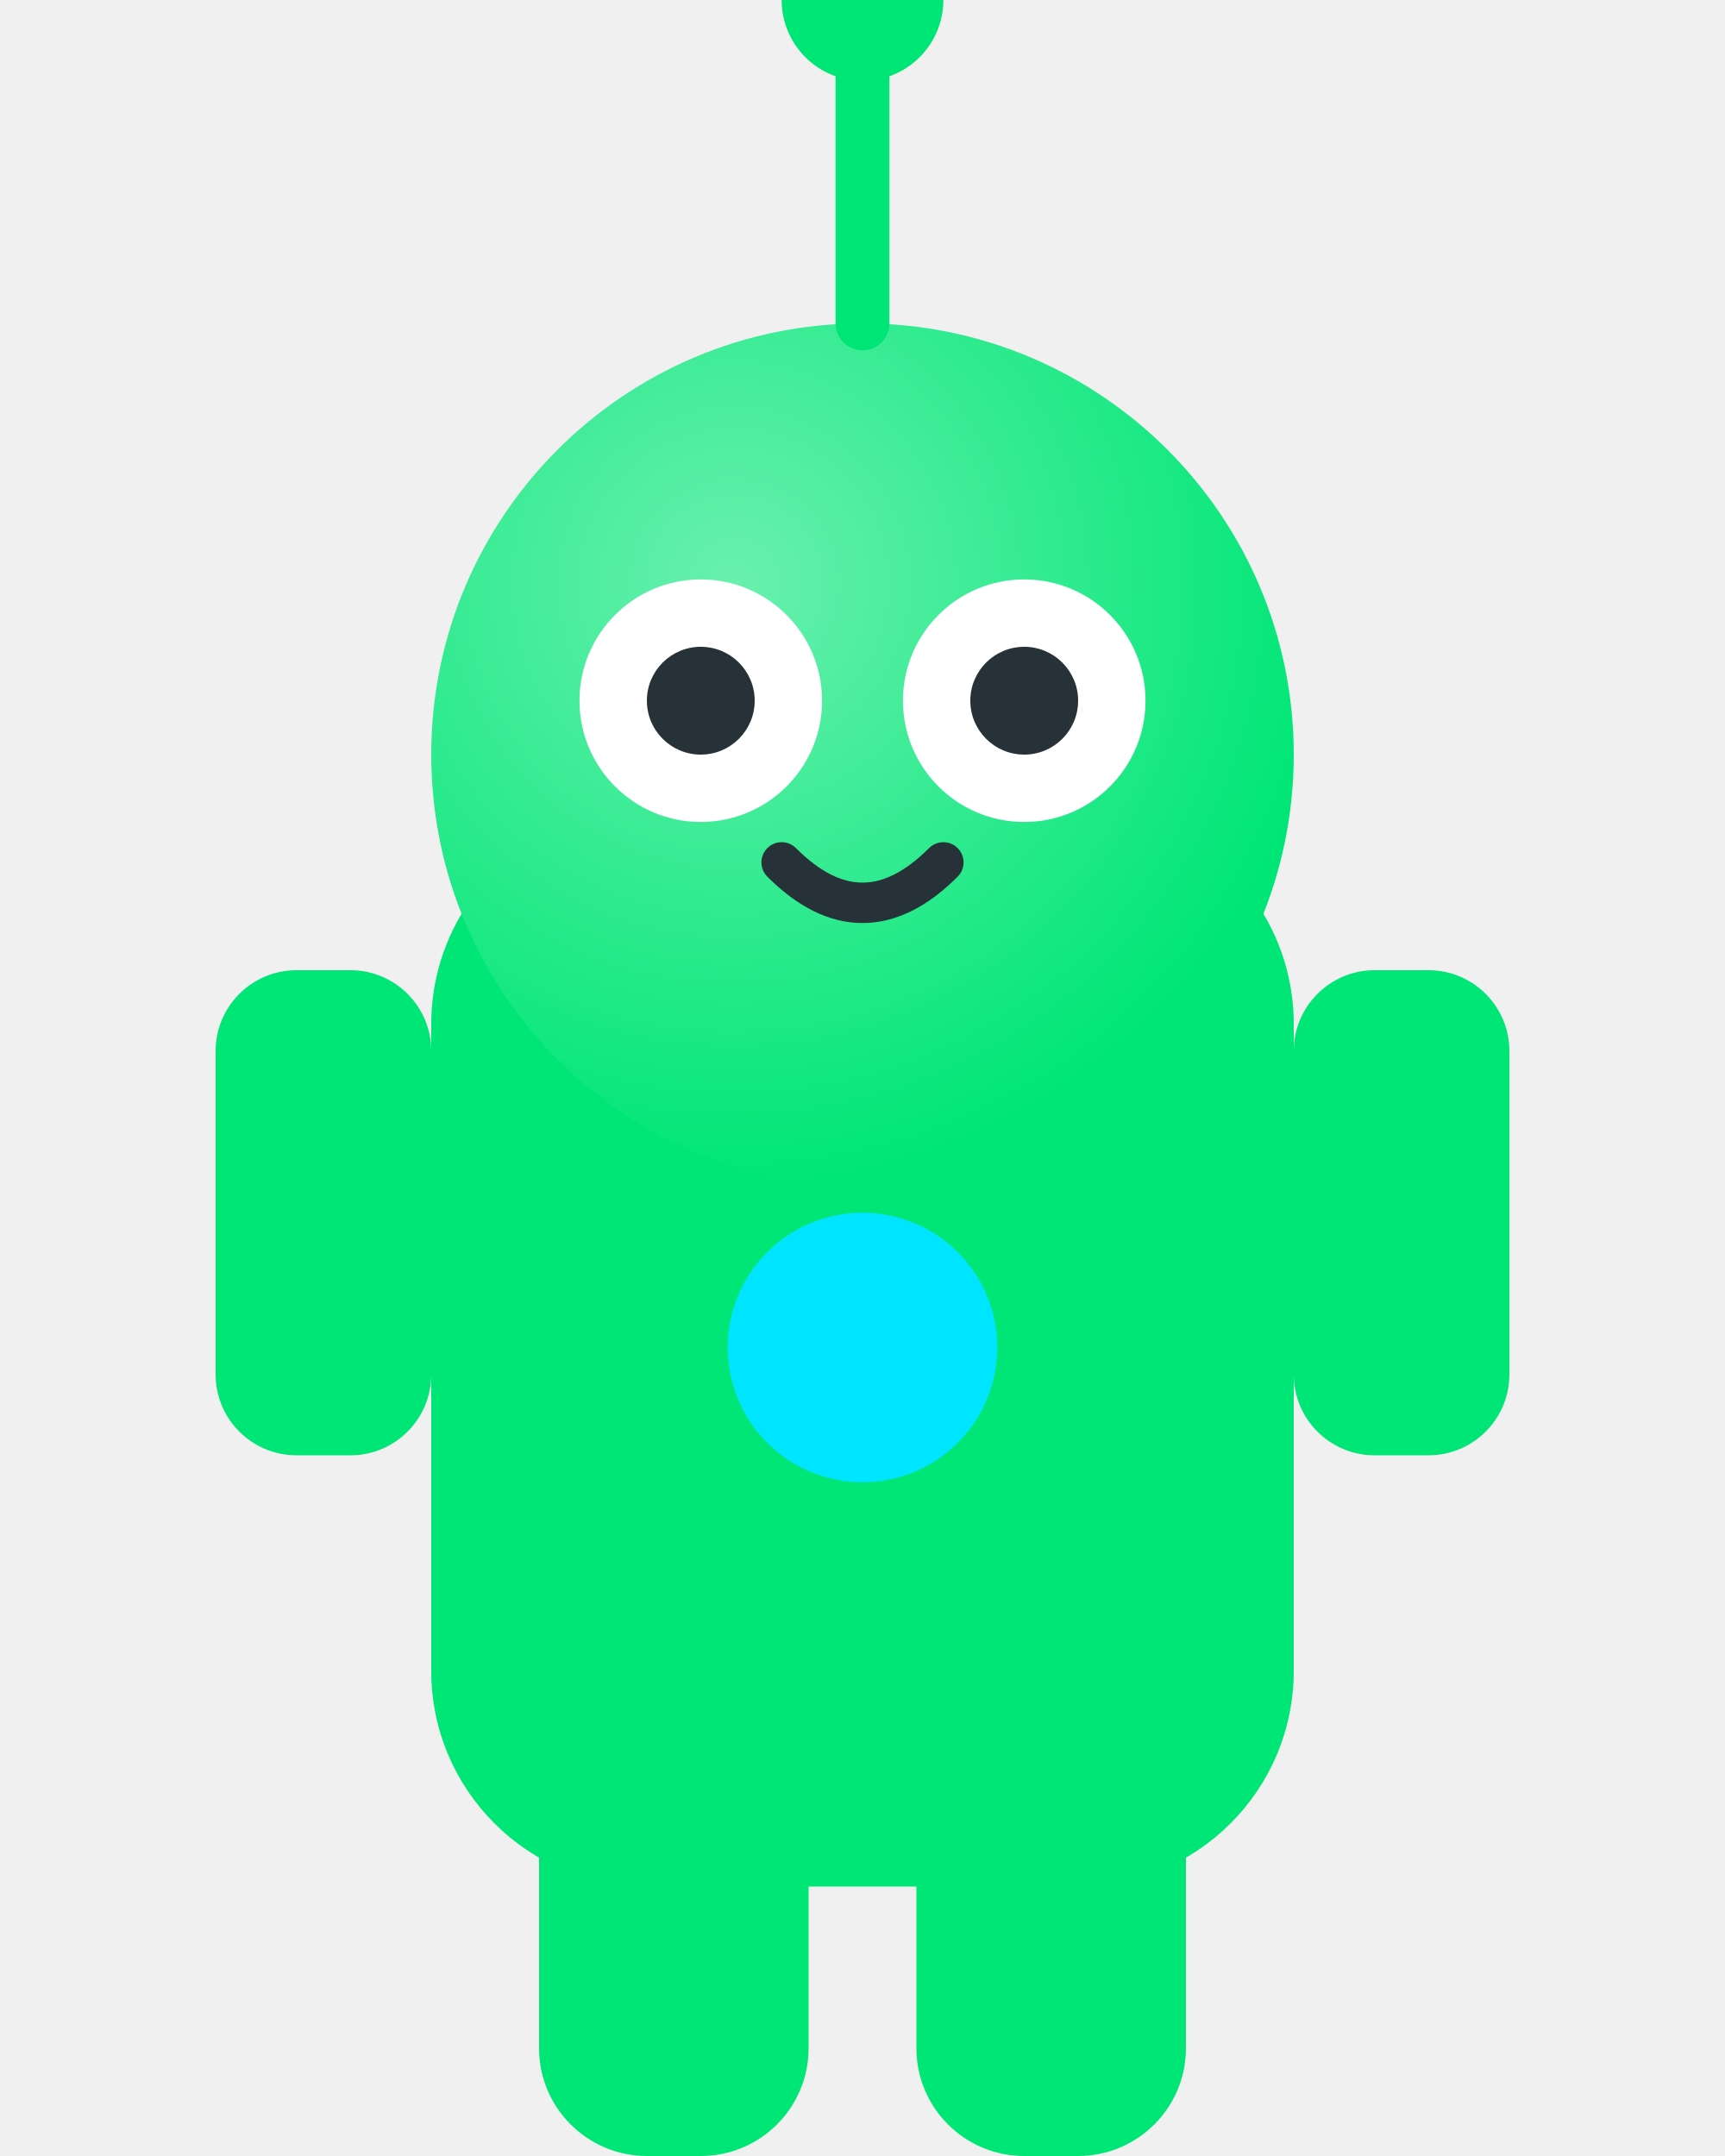
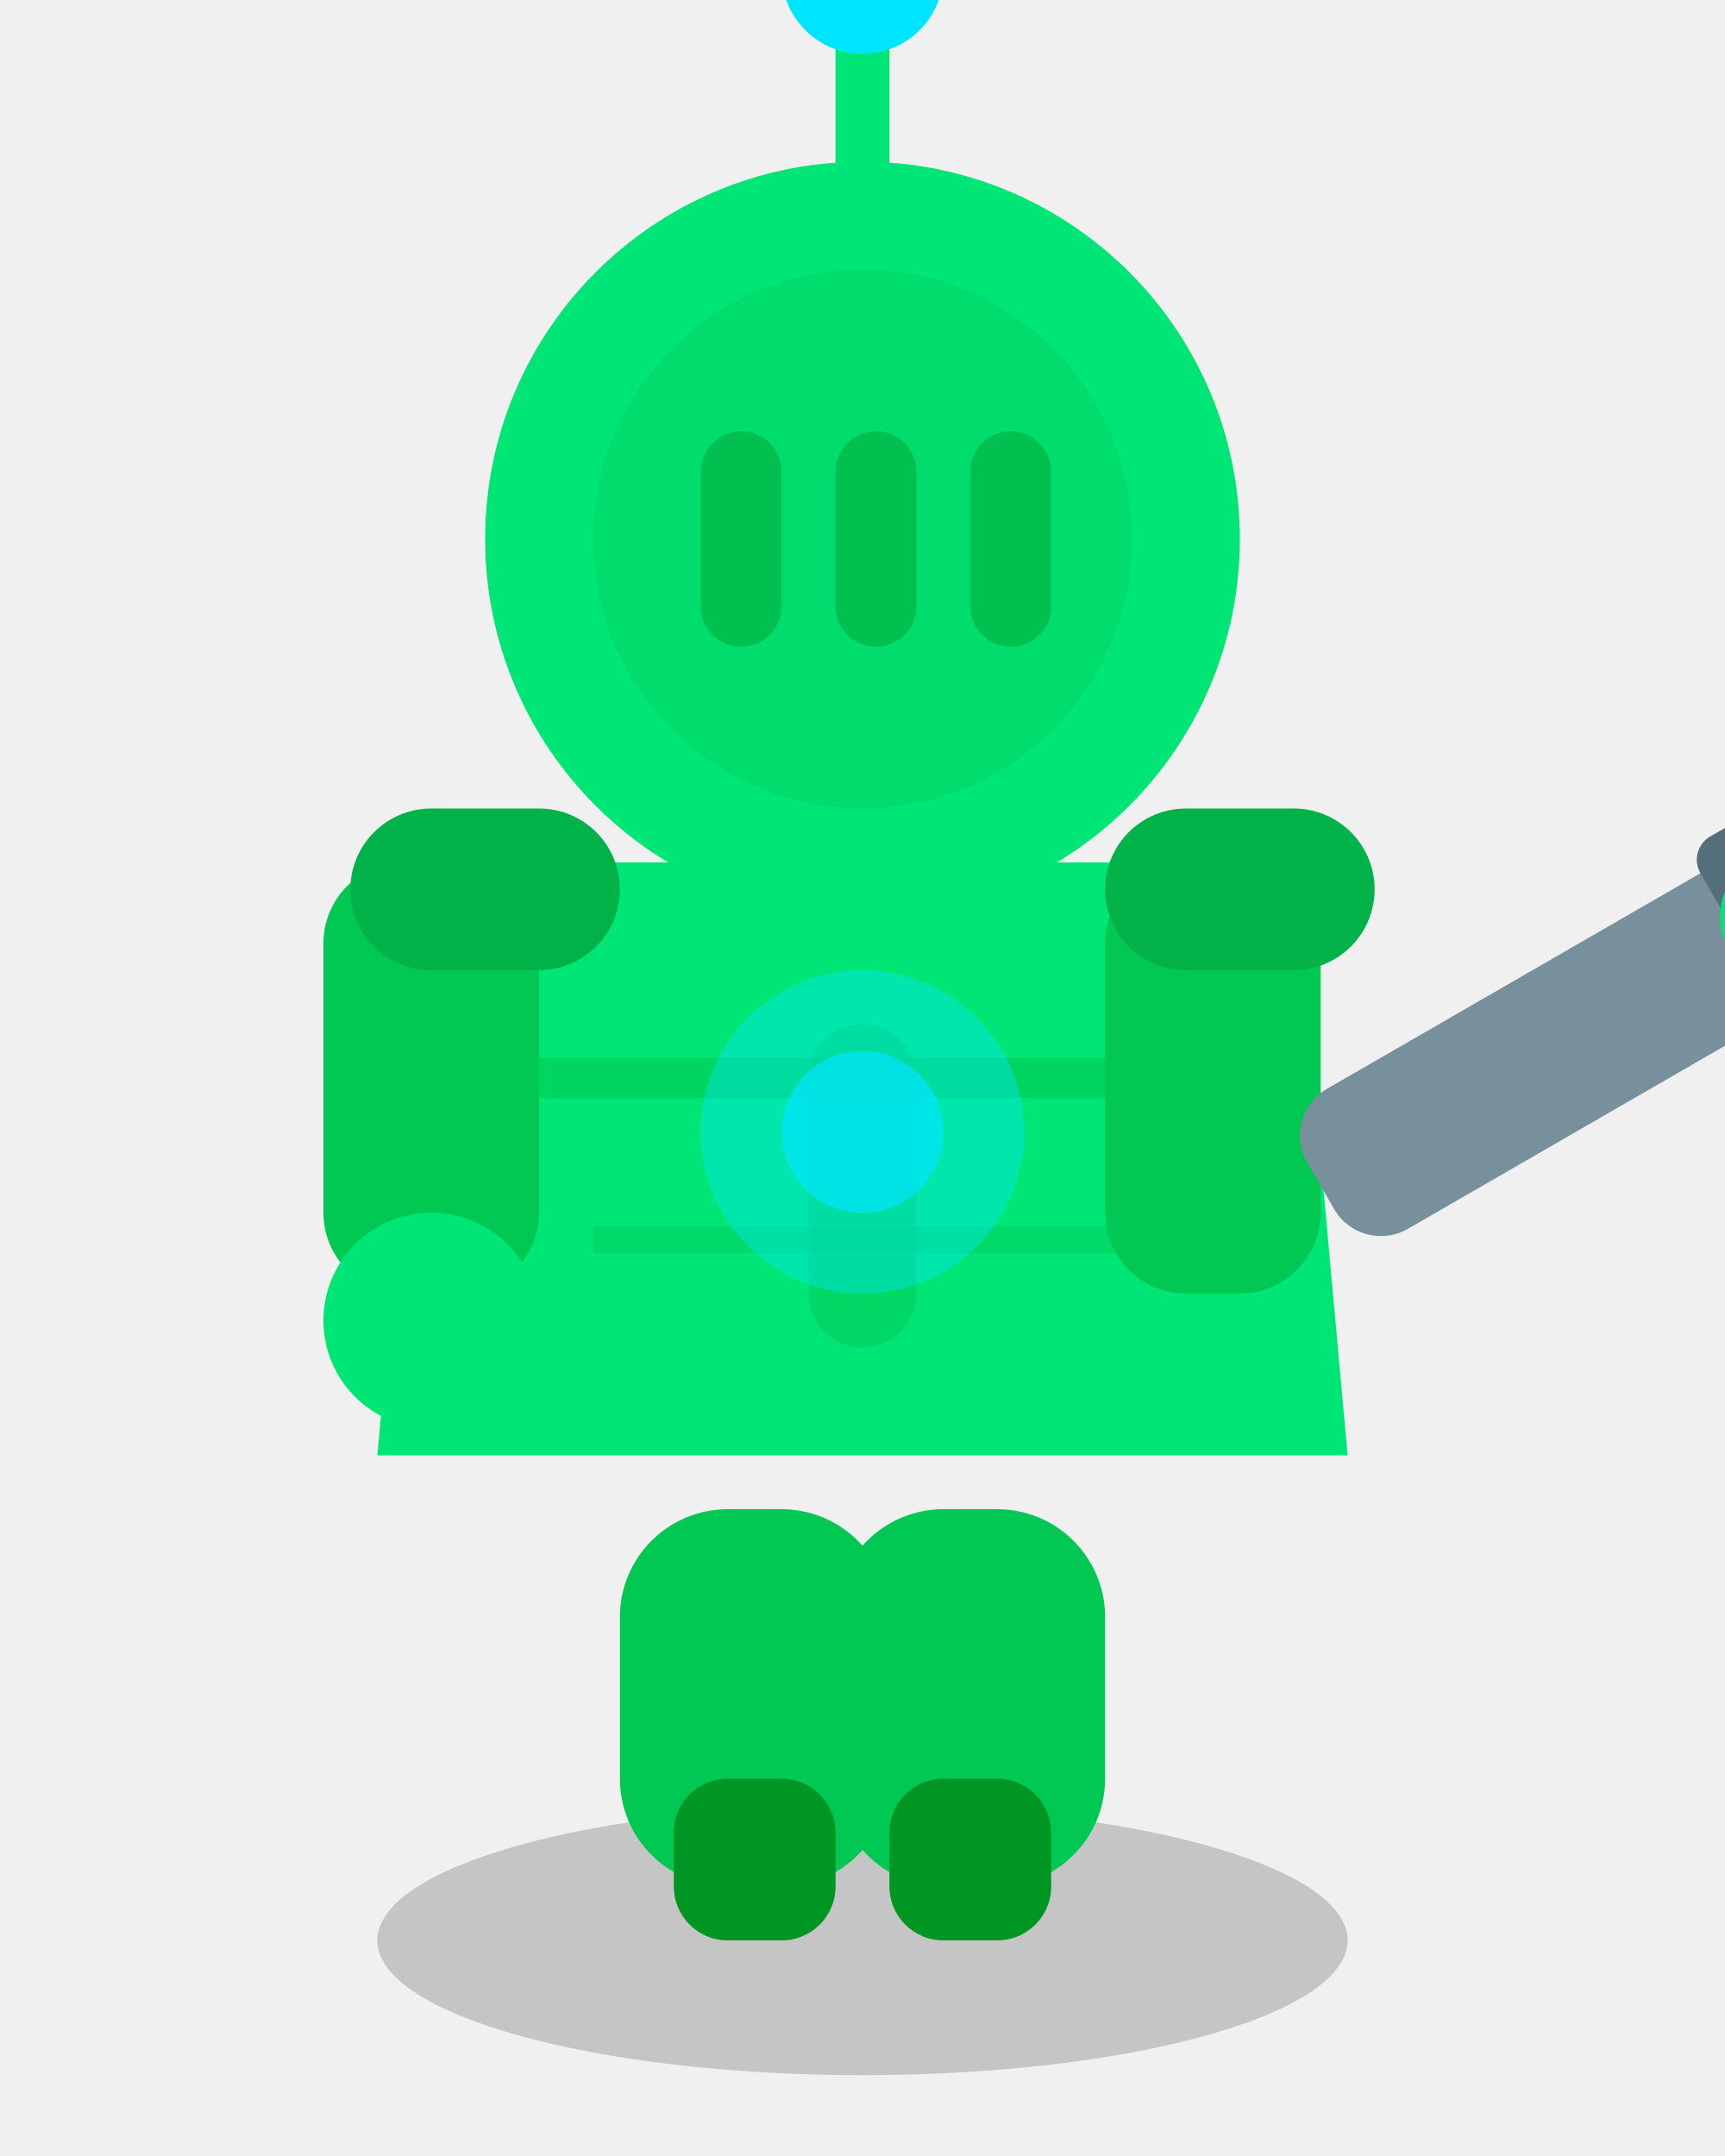
- <svg xmlns="http://www.w3.org/2000/svg" viewBox="0 0 64 80" role="img">
+ <svg xmlns="http://www.w3.org/2000/svg" width="64" height="80" viewBox="0 0 64 80" role="img">
  <defs>
-     <radialGradient id="headGradient" cx="35%" cy="30%" r="70%">
-       <stop offset="0%" stop-color="#69F0AE" />
-       <stop offset="100%" stop-color="#00E676" />
-     </radialGradient>
+     <style>
+       @keyframes walk-legs {
+         0%, 100% { transform: rotate(-12deg); }
+         50% { transform: rotate(12deg); }
+       }
+       @keyframes walk-arms {
+         0%, 100% { transform: rotate(10deg); }
+         50% { transform: rotate(-10deg); }
+       }
+       @keyframes bounce {
+         0%, 100% { transform: translateY(0); }
+         50% { transform: translateY(-2px); }
+       }
+       @keyframes antenna-sway {
+         0%, 100% { transform: rotate(-4deg); }
+         50% { transform: rotate(4deg); }
+       }
+       @keyframes pulse {
+         0%, 100% { opacity: 0.5; }
+         50% { opacity: 1; }
+       }
+       .robot-group { animation: bounce 0.5s ease-in-out infinite; }
+       .leg-left { animation: walk-legs 0.4s ease-in-out infinite; transform-origin: 27px 54px; }
+       .leg-right { animation: walk-legs 0.4s ease-in-out infinite alternate; transform-origin: 37px 54px; }
+       .arm-left { animation: walk-arms 0.4s ease-in-out infinite; transform-origin: 17px 36px; }
+       .arm-right { animation: walk-arms 0.4s ease-in-out infinite alternate; transform-origin: 48px 36px; }
+       .antenna { animation: antenna-sway 1.2s ease-in-out infinite; transform-origin: 32px 14px; }
+       .core-glow { animation: pulse 1.5s ease-in-out infinite; }
+       @media (prefers-reduced-motion: reduce) {
+         .robot-group, .leg-left, .leg-right, .arm-left, .arm-right, .antenna, .core-glow { animation: none; }
+       }
+     </style>
  </defs>
-   <style>
-     /* =============================================
-        Reduce motion for accessibility
-        ============================================= */
-     @media (prefers-reduced-motion: reduce) {
-       .robot,
-       .leg-left,
-       .leg-right,
-       .arm-left,
-       .arm-right,
-       .antenna,
-       .eye,
-       .chest-indicator {
-         animation: none !important;
-       }
-     }
- 
-     /* =============================================
-        1. Bounce — whole robot bobs up/down
-        ============================================= */
-     .robot {
-       animation: bounce 0.5s ease-in-out infinite alternate;
-     }
- 
-     @keyframes bounce {
-       from { transform: translateY(-2px); }
-       to   { transform: translateY(2px); }
-     }
- 
-     /* =============================================
-        2. Walk — legs and arms swing in opposition
-        ============================================= */
-     .leg-left,
-     .arm-right {
-       animation: walk-forward 0.5s ease-in-out infinite alternate;
-     }
- 
-     .leg-right,
-     .arm-left {
-       animation: walk-back 0.5s ease-in-out infinite alternate;
-     }
- 
-     .leg-left  { transform-origin: 25px 64px; }
-     .leg-right { transform-origin: 39px 64px; }
-     .arm-left  { transform-origin: 12px 36px; }
-     .arm-right { transform-origin: 52px 36px; }
- 
-     @keyframes walk-forward {
-       from { transform: rotate(-12deg); }
-       to   { transform: rotate(12deg); }
-     }
- 
-     @keyframes walk-back {
-       from { transform: rotate(12deg); }
-       to   { transform: rotate(-12deg); }
-     }
- 
-     /* =============================================
-        3. Blink — eyes close briefly every 3s
-        ============================================= */
-     .eye {
-       animation: blink 3s ease infinite;
-     }
- 
-     @keyframes blink {
-       0%, 90%  { opacity: 1; }
-       95%, 100% { opacity: 0; }
-     }
- 
-     /* =============================================
-        4. Antenna sway — gentle ±5° wobble
-        ============================================= */
-     .antenna {
-       animation: sway 1s ease-in-out infinite alternate;
-       transform-origin: 32px 12px;
-     }
- 
-     @keyframes sway {
-       from { transform: rotate(-5deg); }
-       to   { transform: rotate(5deg); }
-     }
- 
-     /* =============================================
-        5. Chest indicator pulse — scale 1→1.2→1
-        ============================================= */
-     .chest-indicator {
-       animation: pulse 1.5s ease-in-out infinite;
-       transform-origin: 32px 50px;
-     }
- 
-     @keyframes pulse {
-       0%, 100% { transform: scale(1); }
-       50%      { transform: scale(1.2); }
-     }
-   </style>
-   <g class="robot">
+   <g class="robot-group">
+     <ellipse cx="32" cy="72" rx="18" ry="5" fill="#000" opacity="0.18" />
    <g class="leg-left">
-       <rect x="20" y="64" width="10" height="16" rx="4" fill="#00E676" />
+       <rect x="23" y="56" width="10" height="14" rx="4" fill="#00C853" />
+       <rect x="25" y="66" width="6" height="6" rx="2" fill="#009624" />
    </g>
    <g class="leg-right">
-       <rect x="34" y="64" width="10" height="16" rx="4" fill="#00E676" />
+       <rect x="31" y="56" width="10" height="14" rx="4" fill="#00C853" />
+       <rect x="33" y="66" width="6" height="6" rx="2" fill="#009624" />
    </g>
+     <path d="M 16 32 L 14 54 L 50 54 L 48 32 Z" fill="#00E676" rx="4" />
+     <line x1="20" y1="40" x2="44" y2="40" stroke="#00C853" stroke-width="1.5" opacity="0.6" />
+     <line x1="22" y1="46" x2="42" y2="46" stroke="#00C853" stroke-width="1" opacity="0.4" />
+     <rect x="30" y="38" width="4" height="12" rx="2" fill="#00C853" opacity="0.5" />
+     <circle cx="32" cy="42" r="6" fill="#00E5FF" opacity="0.4" class="core-glow" />
+     <circle cx="32" cy="42" r="3" fill="#00E5FF" opacity="0.7" class="core-glow" />
    <g class="arm-left">
-       <rect x="8" y="36" width="8" height="18" rx="3" fill="#00E676" />
+       <rect x="12" y="32" width="8" height="16" rx="3" fill="#00C853" />
+       <circle cx="16" cy="49" r="4" fill="#00E676" />
    </g>
    <g class="arm-right">
-       <rect x="48" y="36" width="8" height="18" rx="3" fill="#00E676" />
+       <rect x="41" y="32" width="8" height="16" rx="3" fill="#00C853" />
+       <g transform="translate(49, 44) rotate(-30)">
+         <rect x="0" y="-3" width="20" height="6" rx="2" fill="#78909C" />
+         <rect x="18" y="-4" width="4" height="8" rx="1" fill="#546E7A" />
+         <circle cx="20" cy="0" r="2.5" fill="#00E676" />
+       </g>
    </g>
-     <rect x="16" y="30" width="32" height="40" rx="8" fill="#00E676" />
-     <circle class="chest-indicator" cx="32" cy="50" r="5" fill="#00E5FF" />
-     <circle cx="32" cy="28" r="16" fill="url(#headGradient)" />
+     <circle cx="32" cy="20" r="14" fill="#00E676" />
+     <circle cx="32" cy="20" r="10" fill="#00C853" opacity="0.3" />
+     <rect x="26" y="16" width="3" height="8" rx="1.5" fill="#009624" opacity="0.4" />
+     <rect x="31" y="16" width="3" height="8" rx="1.5" fill="#009624" opacity="0.4" />
+     <rect x="36" y="16" width="3" height="8" rx="1.5" fill="#009624" opacity="0.4" />
    <g class="antenna">
-       <line x1="32" y1="12" x2="32" y2="0" stroke="#00E676" stroke-width="2" stroke-linecap="round" />
-       <circle cx="32" cy="0" r="3" fill="#00E676" />
+       <line x1="32" y1="6" x2="32" y2="0" stroke="#00E676" stroke-width="2" stroke-linecap="round" />
+       <circle cx="32" cy="-1" r="3" fill="#00E5FF" />
    </g>
-     <g class="eye">
-       <circle cx="26" cy="26" r="4.5" fill="#FFFFFF" />
-       <circle cx="26" cy="26" r="2" fill="#263238" />
-     </g>
-     <g class="eye">
-       <circle cx="38" cy="26" r="4.5" fill="#FFFFFF" />
-       <circle cx="38" cy="26" r="2" fill="#263238" />
-     </g>
-     <path d="M 29 32 Q 32 35 35 32" fill="none" stroke="#263238" stroke-width="1.5" stroke-linecap="round" />
+     <rect x="13" y="30" width="10" height="6" rx="3" fill="#00B248" />
+     <rect x="41" y="30" width="10" height="6" rx="3" fill="#00B248" />
  </g>
</svg>
